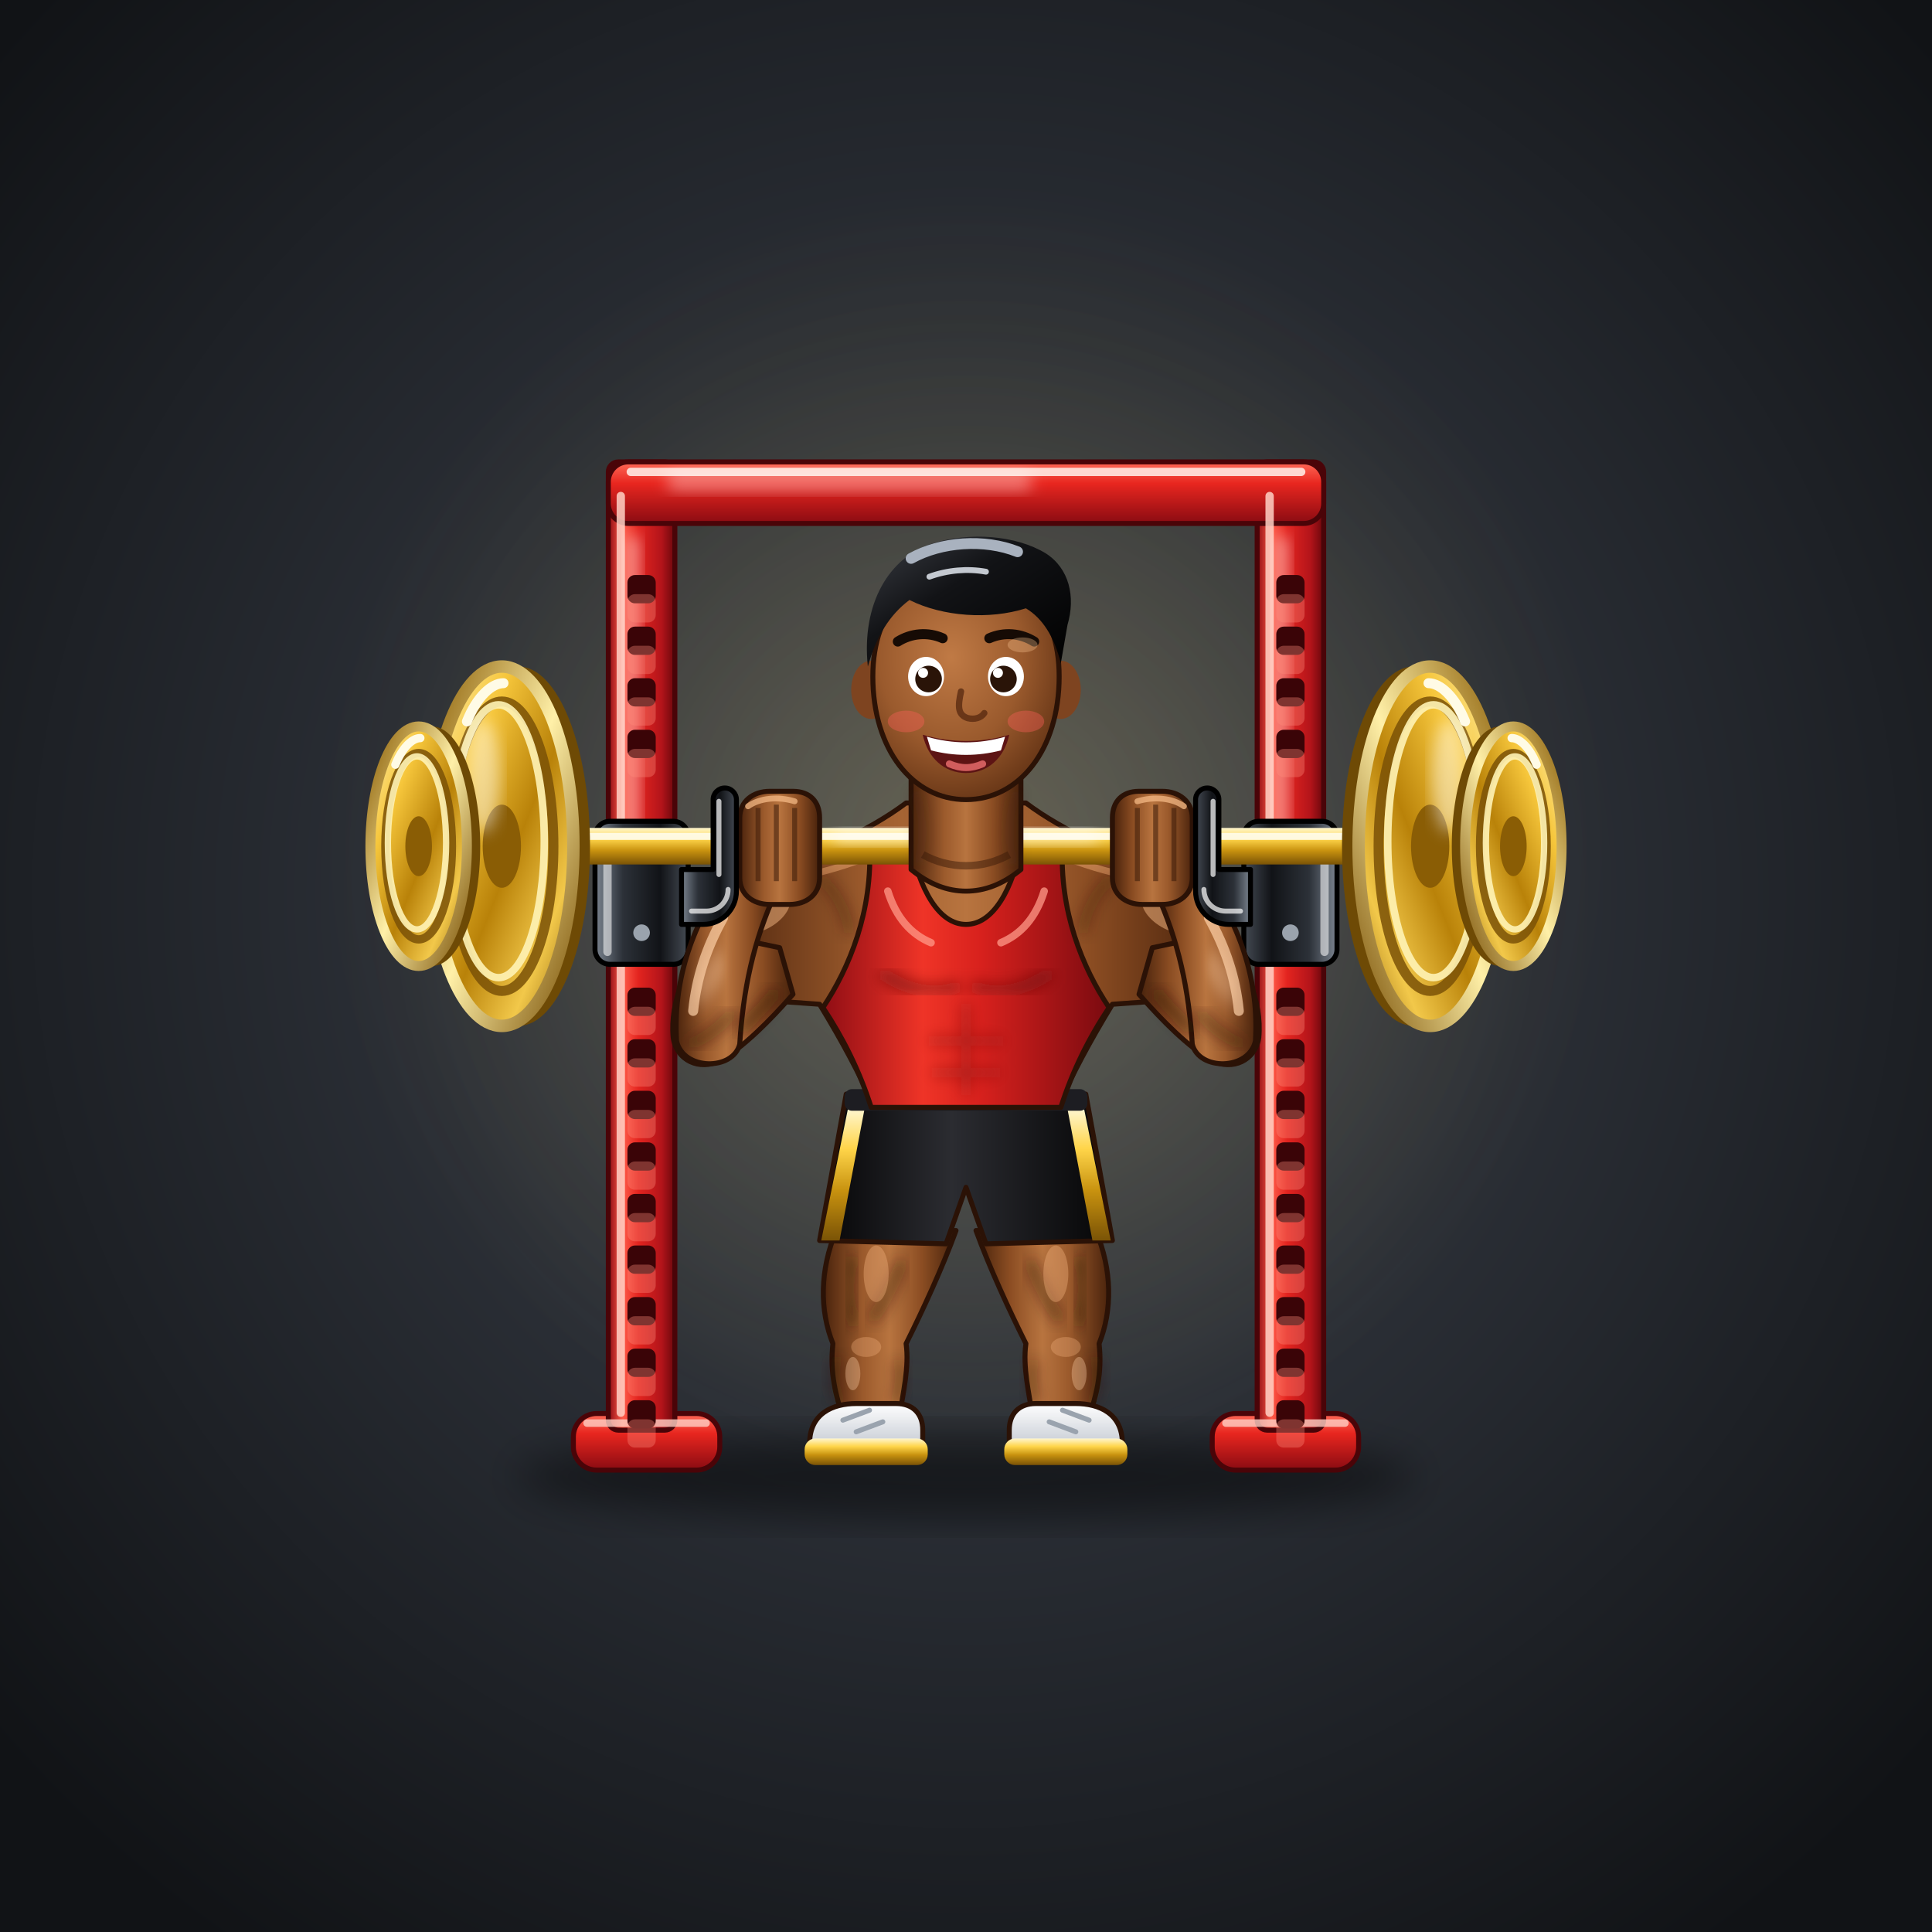
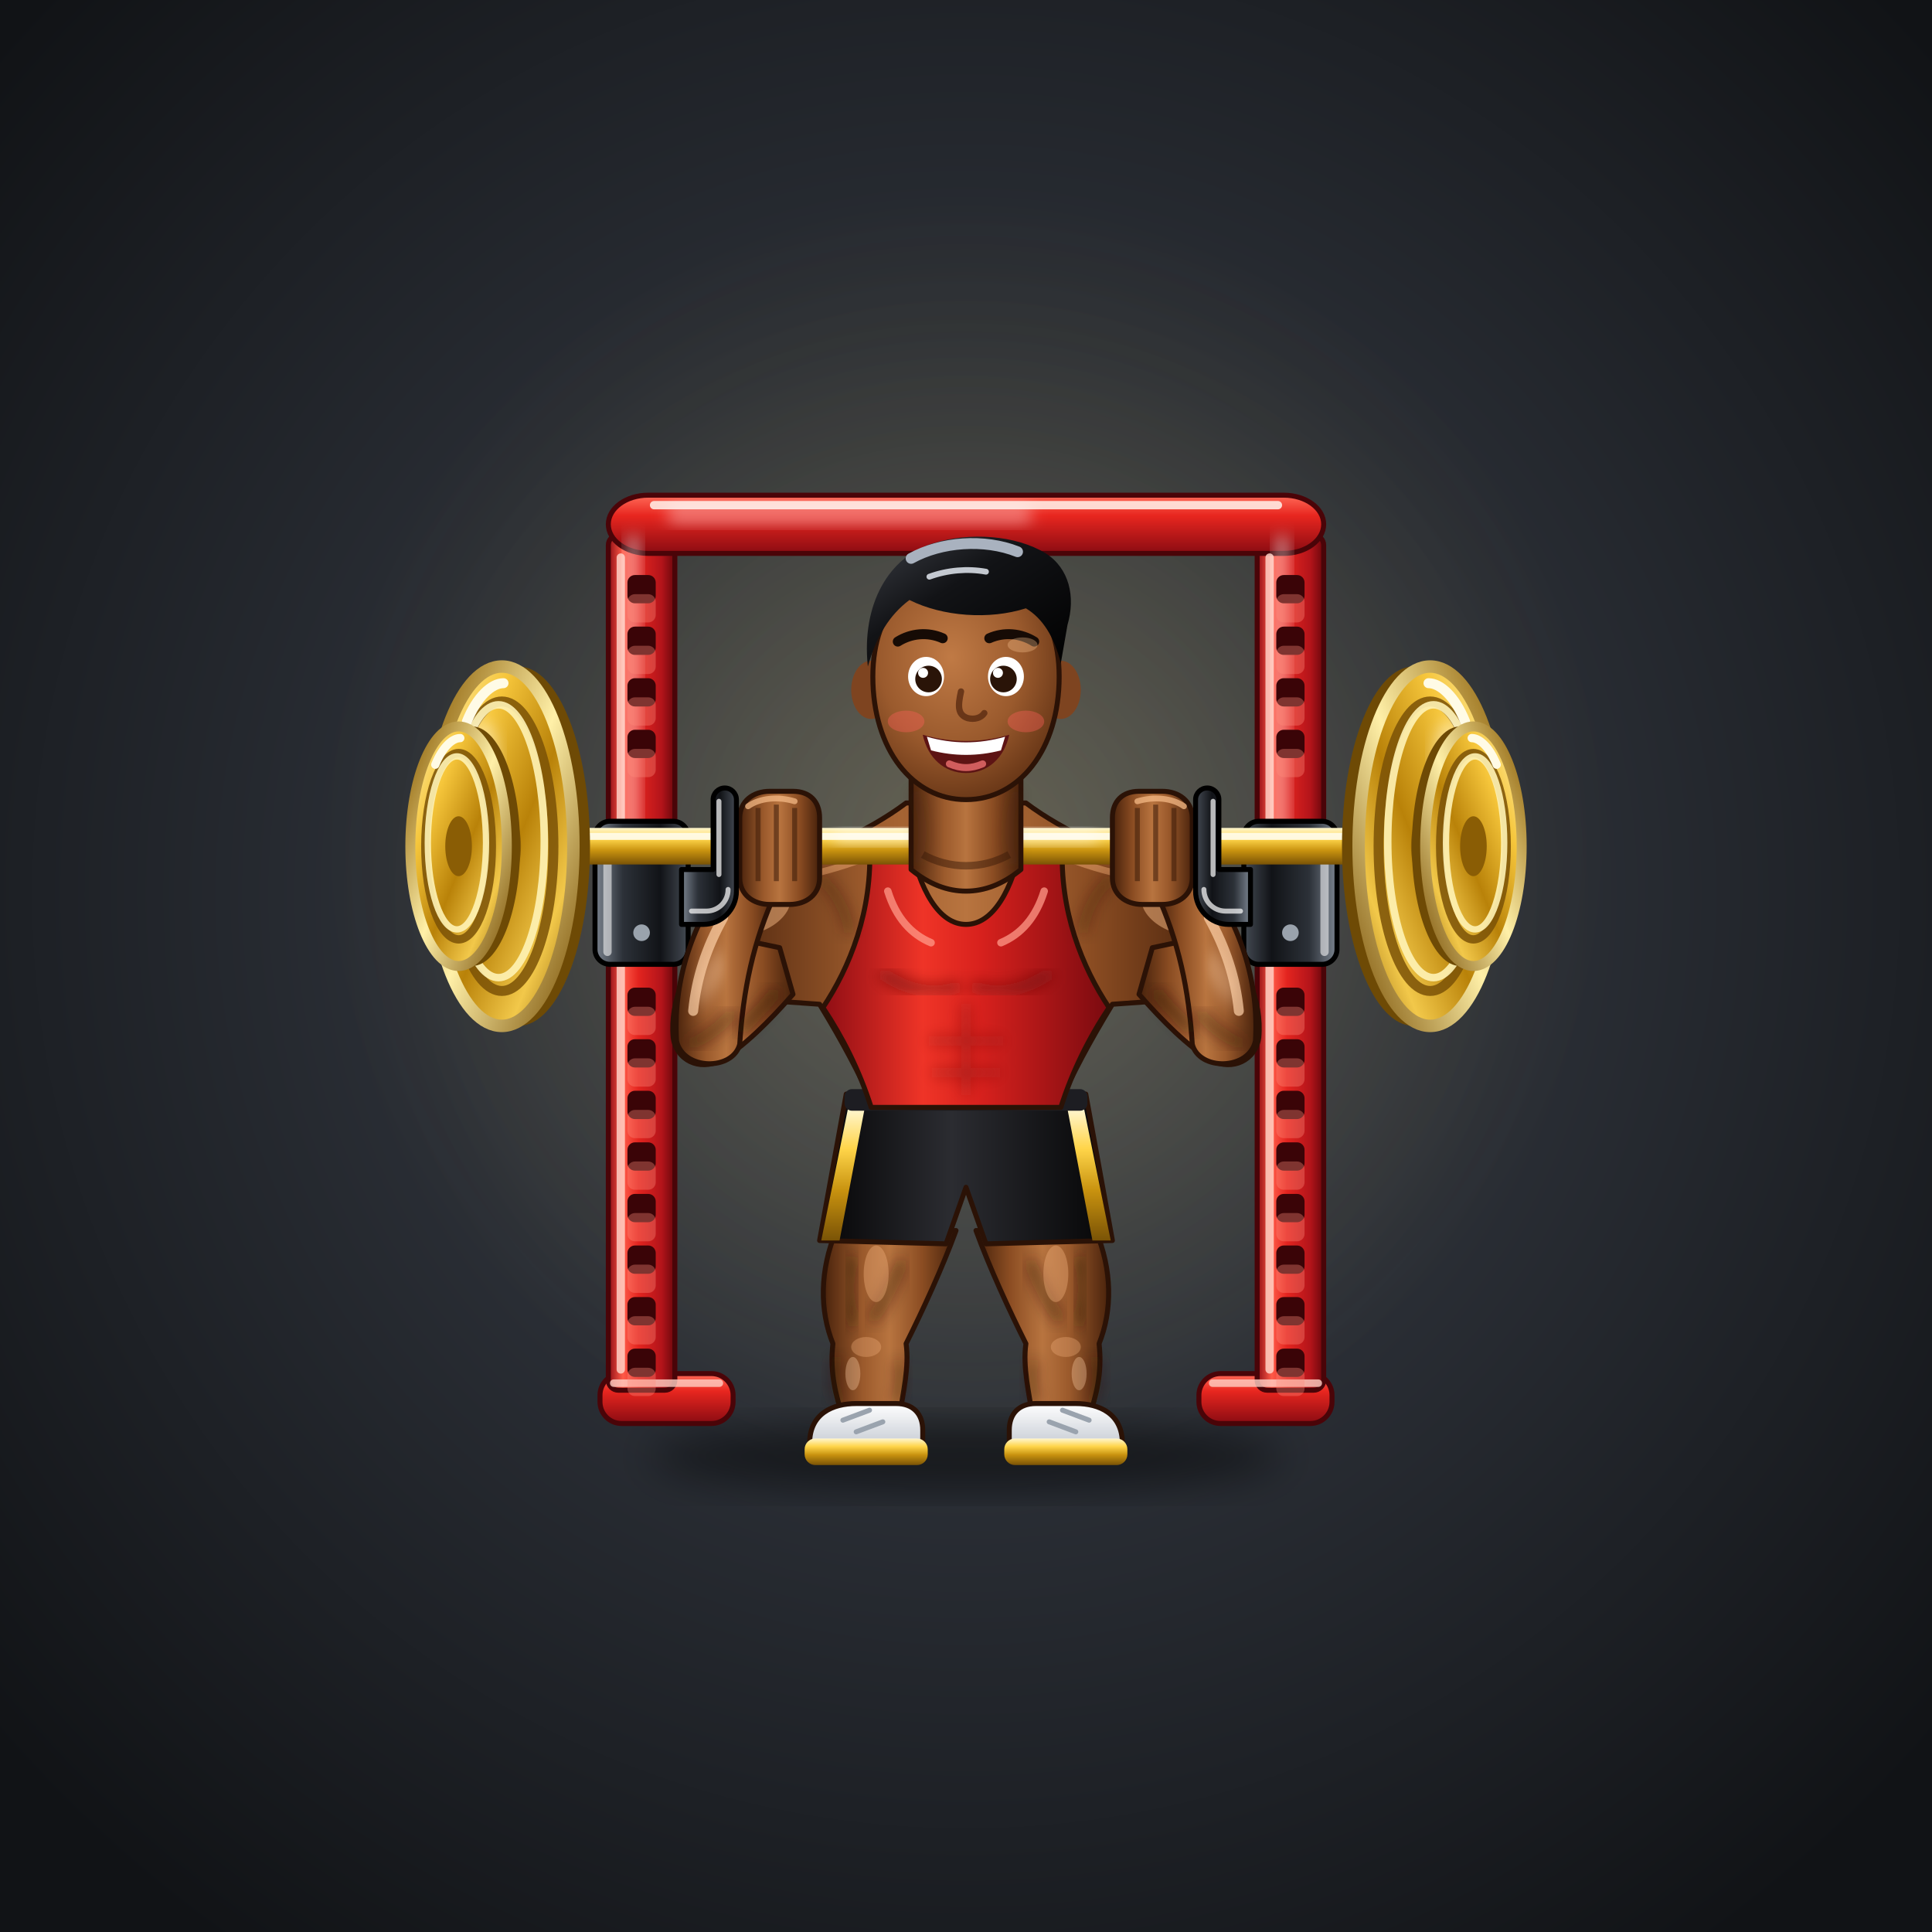
<svg xmlns="http://www.w3.org/2000/svg" viewBox="0 0 108 108" width="108" height="108">
  <defs>
    <radialGradient id="hgBg" cx="54" cy="50" r="72" gradientUnits="userSpaceOnUse">
      <stop offset="0" stop-color="#4b5059" />
      <stop offset=".45" stop-color="#2a2e35" />
      <stop offset="1" stop-color="#111316" />
    </radialGradient>
    <linearGradient id="hgRed" x1="0" y1="0" x2="1" y2="0">
      <stop offset="0" stop-color="#8e0c13" />
      <stop offset=".22" stop-color="#ff5a48" />
      <stop offset=".45" stop-color="#e3241f" />
      <stop offset=".8" stop-color="#b3141a" />
      <stop offset="1" stop-color="#6a070c" />
    </linearGradient>
    <linearGradient id="hgRedH" x1="0" y1="0" x2="0" y2="1">
      <stop offset="0" stop-color="#ff6a58" />
      <stop offset=".35" stop-color="#e8261f" />
      <stop offset="1" stop-color="#8a0b12" />
    </linearGradient>
    <linearGradient id="hgHook" x1="0" y1="0" x2="1" y2="0">
      <stop offset="0" stop-color="#7b8490" />
      <stop offset=".3" stop-color="#2c3138" />
      <stop offset=".7" stop-color="#111317" />
      <stop offset="1" stop-color="#454b54" />
    </linearGradient>
    <linearGradient id="hgSteel" x1="0" y1="0" x2="0" y2="1">
      <stop offset="0" stop-color="#ffffff" />
      <stop offset=".45" stop-color="#c3cad3" />
      <stop offset="1" stop-color="#6b7480" />
    </linearGradient>
    <linearGradient id="hgGoldBar" x1="0" y1="0" x2="0" y2="1">
      <stop offset="0" stop-color="#fff6cf" />
      <stop offset=".3" stop-color="#ffd54a" />
      <stop offset=".62" stop-color="#c8920f" />
      <stop offset="1" stop-color="#7a5306" />
    </linearGradient>
    <linearGradient id="hgGold" x1="0" y1="0" x2="1" y2="1">
      <stop offset="0" stop-color="#fff3b8" />
      <stop offset=".28" stop-color="#f6c63b" />
      <stop offset=".55" stop-color="#b98209" />
      <stop offset=".78" stop-color="#f2c84a" />
      <stop offset="1" stop-color="#8a5d05" />
    </linearGradient>
    <linearGradient id="hgGoldRim" x1="0" y1="0" x2="1" y2="1">
      <stop offset="0" stop-color="#8a5d05" />
      <stop offset=".5" stop-color="#fff0a8" />
      <stop offset="1" stop-color="#7a5106" />
    </linearGradient>
    <linearGradient id="hgSkin" x1="0" y1="0" x2="1" y2="0">
      <stop offset="0" stop-color="#4a230c" />
      <stop offset=".3" stop-color="#9b5a2c" />
      <stop offset=".5" stop-color="#b8743f" />
      <stop offset=".75" stop-color="#8a4c22" />
      <stop offset="1" stop-color="#46210b" />
    </linearGradient>
    <radialGradient id="hgFace" cx=".42" cy=".38" r=".7">
      <stop offset="0" stop-color="#c07a45" />
      <stop offset=".55" stop-color="#9a5a2d" />
      <stop offset="1" stop-color="#5e2f12" />
    </radialGradient>
    <linearGradient id="hgTank" x1="0" y1="0" x2="1" y2="0">
      <stop offset="0" stop-color="#8f0d14" />
      <stop offset=".35" stop-color="#ef3427" />
      <stop offset=".55" stop-color="#d8211d" />
      <stop offset="1" stop-color="#7a0a10" />
    </linearGradient>
    <linearGradient id="hgShorts" x1="0" y1="0" x2="1" y2="0">
      <stop offset="0" stop-color="#050506" />
      <stop offset=".45" stop-color="#2b2c31" />
      <stop offset="1" stop-color="#050506" />
    </linearGradient>
    <linearGradient id="hgHair" x1="0" y1="0" x2="1" y2="1">
      <stop offset="0" stop-color="#3a3d44" />
      <stop offset=".4" stop-color="#121316" />
      <stop offset="1" stop-color="#000" />
    </linearGradient>
    <linearGradient id="hgShoe" x1="0" y1="0" x2="0" y2="1">
      <stop offset="0" stop-color="#ffffff" />
      <stop offset="1" stop-color="#c9ced6" />
    </linearGradient>
    <radialGradient id="hgGlow" cx="54" cy="47" r="36" gradientUnits="userSpaceOnUse">
      <stop offset="0" stop-color="#ffd54a" stop-opacity=".16" />
      <stop offset="1" stop-color="#ffd54a" stop-opacity="0" />
    </radialGradient>
    <filter id="hgSoft" x="-20%" y="-20%" width="140%" height="140%">
      <feGaussianBlur stdDeviation=".45" />
    </filter>
    <filter id="hgShadow" x="-20%" y="-20%" width="140%" height="140%">
      <feGaussianBlur stdDeviation="1.2" />
    </filter>
  </defs>
  <g id="hgBack">
    <rect width="108" height="108" fill="url(#hgBg)" />
    <rect width="108" height="108" fill="url(#hgGlow)" />
  </g>
  <g id="hgFore" transform="translate(54 54) scale(.93) translate(-54 -52.9)">
-     <ellipse cx="54" cy="83.6" rx="27" ry="2.6" fill="#000" opacity=".45" filter="url(#hgShadow)" />
+     <ellipse cx="54" cy="82.4" rx="19" ry="2.1" fill="#000" opacity=".45" filter="url(#hgShadow)" />
    <g id="hgRack">
-       <rect x="30.4" y="79.8" width="8.8" height="3.4" rx="1.4" fill="url(#hgRedH)" stroke="#4a0408" stroke-width=".3" />
-       <rect x="68.8" y="79.8" width="8.8" height="3.4" rx="1.4" fill="url(#hgRedH)" stroke="#4a0408" stroke-width=".3" />
-       <rect x="32.5" y="22.6" width="4" height="58.2" rx=".6" fill="url(#hgRed)" stroke="#4a0408" stroke-width=".3" />
-       <rect x="71.5" y="22.6" width="4" height="58.2" rx=".6" fill="url(#hgRed)" stroke="#4a0408" stroke-width=".3" />
-       <rect x="32.5" y="22.6" width="43" height="3.7" rx="1.2" fill="url(#hgRedH)" stroke="#4a0408" stroke-width=".3" />
-       <rect x="33.6" y="22.95" width="40.8" height=".5" rx=".25" fill="#ffe1d9" opacity=".95" />
-       <rect x="36" y="23.1" width="22" height="1.3" rx=".65" fill="#fff" opacity=".35" filter="url(#hgSoft)" />
-       <rect x="33" y="24.4" width=".5" height="55.6" rx=".25" fill="#ffd0c4" opacity=".85" />
-       <rect x="72" y="24.4" width=".5" height="55.6" rx=".25" fill="#ffd0c4" opacity=".85" />
+       <rect x="32" y="77.4" width="8" height="3" rx="1.3" fill="url(#hgRedH)" stroke="#4a0408" stroke-width=".3" />
+       <rect x="68" y="77.4" width="8" height="3" rx="1.3" fill="url(#hgRedH)" stroke="#4a0408" stroke-width=".3" />
+       <rect x="32.5" y="27" width="4" height="51.4" rx=".6" fill="url(#hgRed)" stroke="#4a0408" stroke-width=".3" />
+       <rect x="71.5" y="27" width="4" height="51.4" rx=".6" fill="url(#hgRed)" stroke="#4a0408" stroke-width=".3" />
+       <rect x="32.5" y="24.6" width="43" height="3.5" rx="2.4" fill="url(#hgRedH)" stroke="#4a0408" stroke-width=".3" />
+       <rect x="35" y="24.95" width="38" height=".5" rx=".25" fill="#ffe1d9" opacity=".95" />
+       <rect x="36" y="25.1" width="22" height="1.3" rx=".65" fill="#fff" opacity=".35" filter="url(#hgSoft)" />
+       <rect x="33" y="28.1" width=".5" height="49.3" rx=".25" fill="#ffd0c4" opacity=".85" />
+       <rect x="72" y="28.1" width=".5" height="49.3" rx=".25" fill="#ffd0c4" opacity=".85" />
      <rect x="33.5" y="27" width="1" height="20" rx=".5" fill="#fff" opacity=".4" filter="url(#hgSoft)" />
      <rect x="72.5" y="27" width="1" height="20" rx=".5" fill="#fff" opacity=".4" filter="url(#hgSoft)" />
-       <rect x="31" y="80.15" width="7.6" height=".45" rx=".22" fill="#ffd0c4" opacity=".8" />
-       <rect x="69.4" y="80.15" width="7.6" height=".45" rx=".22" fill="#ffd0c4" opacity=".8" />
+       <rect x="32.6" y="77.75" width="6.8" height=".45" rx=".22" fill="#ffd0c4" opacity=".8" />
+       <rect x="68.6" y="77.75" width="6.8" height=".45" rx=".22" fill="#ffd0c4" opacity=".8" />
      <g fill="#3a0407">
        <rect x="33.65" y="29.40" width="1.7" height="1.7" rx=".45" />
        <rect x="33.65" y="32.50" width="1.7" height="1.7" rx=".45" />
        <rect x="33.65" y="35.60" width="1.7" height="1.7" rx=".45" />
        <rect x="33.65" y="38.70" width="1.7" height="1.7" rx=".45" />
        <rect x="33.65" y="54.20" width="1.7" height="1.7" rx=".45" />
        <rect x="33.65" y="57.30" width="1.7" height="1.7" rx=".45" />
        <rect x="33.65" y="60.40" width="1.7" height="1.7" rx=".45" />
        <rect x="33.65" y="63.50" width="1.7" height="1.7" rx=".45" />
        <rect x="33.65" y="66.60" width="1.7" height="1.7" rx=".45" />
        <rect x="33.65" y="69.70" width="1.7" height="1.7" rx=".45" />
        <rect x="33.65" y="72.80" width="1.7" height="1.7" rx=".45" />
        <rect x="33.65" y="75.90" width="1.7" height="1.7" rx=".45" />
-         <rect x="33.65" y="79.00" width="1.7" height="1.7" rx=".45" />
        <rect x="72.65" y="29.40" width="1.7" height="1.7" rx=".45" />
        <rect x="72.65" y="32.50" width="1.7" height="1.7" rx=".45" />
        <rect x="72.65" y="35.60" width="1.7" height="1.7" rx=".45" />
        <rect x="72.65" y="38.70" width="1.7" height="1.7" rx=".45" />
        <rect x="72.65" y="54.20" width="1.7" height="1.7" rx=".45" />
        <rect x="72.65" y="57.30" width="1.7" height="1.7" rx=".45" />
        <rect x="72.65" y="60.40" width="1.7" height="1.7" rx=".45" />
        <rect x="72.65" y="63.50" width="1.7" height="1.7" rx=".45" />
        <rect x="72.65" y="66.60" width="1.7" height="1.7" rx=".45" />
        <rect x="72.65" y="69.70" width="1.7" height="1.7" rx=".45" />
        <rect x="72.65" y="72.80" width="1.7" height="1.7" rx=".45" />
        <rect x="72.65" y="75.90" width="1.7" height="1.7" rx=".45" />
-         <rect x="72.65" y="79.00" width="1.7" height="1.7" rx=".45" />
      </g>
      <g fill="#ff8b7a" opacity=".35" transform="translate(0 1.15)">
        <rect x="33.65" y="29.40" width="1.7" height="1.7" rx=".45" />
        <rect x="33.65" y="32.50" width="1.7" height="1.7" rx=".45" />
        <rect x="33.65" y="35.60" width="1.7" height="1.7" rx=".45" />
        <rect x="33.65" y="38.70" width="1.7" height="1.7" rx=".45" />
        <rect x="33.65" y="54.20" width="1.7" height="1.7" rx=".45" />
        <rect x="33.65" y="57.30" width="1.7" height="1.7" rx=".45" />
        <rect x="33.65" y="60.40" width="1.7" height="1.7" rx=".45" />
        <rect x="33.65" y="63.50" width="1.7" height="1.7" rx=".45" />
        <rect x="33.65" y="66.60" width="1.7" height="1.7" rx=".45" />
        <rect x="33.65" y="69.70" width="1.7" height="1.7" rx=".45" />
        <rect x="33.65" y="72.80" width="1.7" height="1.7" rx=".45" />
        <rect x="33.65" y="75.90" width="1.7" height="1.7" rx=".45" />
-         <rect x="33.65" y="79.00" width="1.7" height="1.7" rx=".45" />
        <rect x="72.65" y="29.40" width="1.7" height="1.7" rx=".45" />
        <rect x="72.65" y="32.50" width="1.7" height="1.7" rx=".45" />
        <rect x="72.65" y="35.60" width="1.7" height="1.7" rx=".45" />
        <rect x="72.65" y="38.70" width="1.7" height="1.7" rx=".45" />
        <rect x="72.65" y="54.20" width="1.7" height="1.7" rx=".45" />
        <rect x="72.65" y="57.30" width="1.7" height="1.7" rx=".45" />
        <rect x="72.65" y="60.40" width="1.7" height="1.7" rx=".45" />
        <rect x="72.65" y="63.50" width="1.7" height="1.7" rx=".45" />
        <rect x="72.65" y="66.60" width="1.7" height="1.7" rx=".45" />
        <rect x="72.65" y="69.70" width="1.7" height="1.7" rx=".45" />
        <rect x="72.65" y="72.80" width="1.7" height="1.7" rx=".45" />
        <rect x="72.65" y="75.90" width="1.7" height="1.7" rx=".45" />
-         <rect x="72.65" y="79.00" width="1.7" height="1.7" rx=".45" />
      </g>
    </g>
    <g id="hgHooks">
      <g id="hgHookL">
        <rect x="31.7" y="44.2" width="5.6" height="8.6" rx=".9" fill="url(#hgHook)" stroke="#000" stroke-width=".3" />
        <rect x="32.2" y="44.7" width=".5" height="7.6" rx=".25" fill="#fff" opacity=".55" />
        <circle cx="34.5" cy="50.9" r=".5" fill="#9aa3ad" />
      </g>
      <use href="#hgHookL" transform="matrix(-1 0 0 1 108 0)" />
    </g>
    <g id="hgFig">
      <g id="hgLegs">
        <g id="hgLegL">
          <path d="M46.2 68.8c-1 2.4-1 4.8-.2 6.8-.2 1.8.2 3.2.6 4.4h3.4c.2-1.4.6-3 .4-4.4 1-2 2.2-4.6 3-6.8z" fill="url(#hgSkin)" stroke="#2b1206" stroke-width=".3" stroke-linejoin="round" />
          <path d="M47.2 70.4c-.5 1.5-.4 2.9.2 4.1" stroke="#2a1003" stroke-width=".7" fill="none" opacity=".7" filter="url(#hgSoft)" />
          <path d="M50.2 70.6c-.6 1.5-1.2 2.7-1.9 3.6" stroke="#2a1003" stroke-width=".6" fill="none" opacity=".6" filter="url(#hgSoft)" />
          <ellipse cx="48.6" cy="71.4" rx=".75" ry="1.7" fill="#f0b07a" opacity=".4" />
          <ellipse cx="48" cy="75.8" rx=".9" ry=".6" fill="#f0b07a" opacity=".35" />
          <path d="M46.3 76.4c-.3 1-.2 2 .2 2.8M49.9 76.6c.2.9.1 1.8-.2 2.6" stroke="#2a1003" stroke-width=".45" fill="none" opacity=".55" filter="url(#hgSoft)" />
          <ellipse cx="47.2" cy="77.4" rx=".45" ry="1" fill="#ffd2a8" opacity=".35" />
          <path d="M44.6 81.6c0-1.8 1.4-2.4 2.8-2.4h2.4c1 0 1.6.6 1.6 1.6v.8z" fill="url(#hgShoe)" stroke="#2b1206" stroke-width=".3" stroke-linejoin="round" />
          <path d="M46.6 80.2l1.6-.6M47.4 80.9l1.6-.6" stroke="#9aa3ae" stroke-width=".3" stroke-linecap="round" />
          <rect x="44.3" y="81.3" width="7.4" height="1.6" rx=".65" fill="url(#hgGoldBar)" />
        </g>
        <use href="#hgLegL" transform="matrix(-1 0 0 1 108 0)" />
      </g>
      <g id="hgUpper">
        <path d="M46.8 60.6h14.4l1.6 8.8-7.6.2-1.2-3.4-1.2 3.4-7.6-.2z" fill="url(#hgShorts)" stroke="#2b1206" stroke-width=".3" stroke-linejoin="round" />
        <path d="M46.9 61.5l-1.6 7.9h1.1l1.5-7.9zM61.1 61.5l1.6 7.9h-1.1l-1.5-7.9z" fill="url(#hgGoldBar)" />
        <rect x="46.7" y="60.3" width="14.6" height="1.3" rx=".45" fill="#1d1d22" />
        <path d="M50.4 43.1c-2.4 1.8-5.4 3-7.6 3.7-3 .8-4.2 2.8-4 4.8.2 2 1.8 3.2 3.6 3.4l2.8.2c1.4 2.3 2.4 4.2 3.2 6h11.2c.8-1.8 1.8-3.7 3.2-6l2.8-.2c1.8-.2 3.4-1.4 3.6-3.4.2-2-1-4-4-4.8-2.2-.7-5.2-1.9-7.6-3.7z" fill="url(#hgSkin)" stroke="#2b1206" stroke-width=".3" stroke-linejoin="round" />
        <path d="M48.2 45.6l2.4-.3c.6 3.1 1.8 5.1 3.4 5.1s2.8-2 3.4-5.1l2.4.3c-.2 4 1.2 7.4 2.8 9.8-1.2 1.8-2.2 3.8-2.9 6H48.3c-.7-2.2-1.7-4.2-2.9-6 1.6-2.4 3-5.8 2.8-9.8z" fill="url(#hgTank)" stroke="#2b1206" stroke-width=".3" stroke-linejoin="round" />
        <path d="M48.9 53.3c1.7 1.2 3.5 1.4 4.7.8M59.1 53.3c-1.7 1.2-3.5 1.4-4.7.8" stroke="#6d0910" stroke-width=".6" fill="none" opacity=".8" filter="url(#hgSoft)" />
        <path d="M54 55.2v5.4M51.8 57.4h4.4M52 59.3h4" stroke="#7d0a10" stroke-width=".45" fill="none" opacity=".55" filter="url(#hgSoft)" />
        <path d="M49.3 48.4c.5 1.6 1.4 2.6 2.6 3.1M58.7 48.4c-.5 1.6-1.4 2.6-2.6 3.1" stroke="#ff9a88" stroke-width=".45" fill="none" opacity=".75" stroke-linecap="round" />
        <ellipse cx="41.7" cy="49.6" rx="1.9" ry="1.1" fill="#f4b884" opacity=".5" transform="rotate(-30 41.7 49.6)" />
        <ellipse cx="66.3" cy="49.6" rx="1.9" ry="1.1" fill="#f4b884" opacity=".5" transform="rotate(30 66.3 49.6)" />
        <path d="M45.1 47.3c1.6-.4 3-.9 4.2-1.5M62.9 47.3c-1.6-.4-3-.9-4.2-1.5" stroke="#e8a36b" stroke-width=".4" fill="none" opacity=".55" stroke-linecap="round" />
        <path d="M40.6 48.6c-.9 1.3-1.2 2.9-1 4.4M67.4 48.6c.9 1.3 1.2 2.9 1 4.4" stroke="#2a1003" stroke-width=".55" fill="none" opacity=".55" filter="url(#hgSoft)" />
        <path d="M45.2 47.6c1 .8 1.6 2 1.8 3.3M62.8 47.6c-1 .8-1.6 2-1.8 3.3" stroke="#2a1003" stroke-width=".5" fill="none" opacity=".5" filter="url(#hgSoft)" />
        <g id="hgArmL">
          <path d="M39 51c-1.8 1.6-2.8 4-2.6 6.2.2 1.4 1.6 2 2.8 1.4 1.4-.8 3-2.4 4.4-4l-.8-2.8z" fill="url(#hgSkin)" stroke="#2b1206" stroke-width=".3" stroke-linejoin="round" />
          <path d="M36.6 57.4c-.2-3.4.8-6.8 3-9.8l3 .8c-1.4 3-2 6-2.2 9.2-.4 1.6-3.4 1.6-3.8-.2z" fill="url(#hgSkin)" stroke="#2b1206" stroke-width=".3" stroke-linejoin="round" />
          <path d="M37.6 55.6c.2-2 .8-3.8 1.8-5.6" stroke="#ffd2a8" stroke-width=".6" fill="none" opacity=".7" stroke-linecap="round" />
          <path d="M37.4 57.6c.9-.3 1.8-1 2.6-1.9" stroke="#2a1003" stroke-width=".55" fill="none" opacity=".6" filter="url(#hgSoft)" />
          <ellipse cx="38.6" cy="53.6" rx=".7" ry="1.6" fill="#ffd2a8" opacity=".35" transform="rotate(25 38.6 53.6)" filter="url(#hgSoft)" />
          <path d="M40.4 56.8c.8-.8 1.6-1.6 2.2-2.4" stroke="#2a1003" stroke-width=".6" fill="none" opacity=".65" filter="url(#hgSoft)" />
        </g>
        <use href="#hgArmL" transform="matrix(-1 0 0 1 108 0)" />
        <g id="hgBar">
-           <rect x="18.8" y="44.6" width="70.4" height="2.2" rx="1.1" fill="url(#hgGoldBar)" />
-           <rect x="19.6" y="44.9" width="68.8" height=".42" rx=".21" fill="#fffbe6" opacity=".95" />
+           <rect x="21" y="44.6" width="66" height="2.2" rx="1.1" fill="url(#hgGoldBar)" />
+           <rect x="21.8" y="44.9" width="64.4" height=".42" rx=".21" fill="#fffbe6" opacity=".95" />
          <rect x="46" y="44.7" width="16" height=".9" rx=".45" fill="#fff" opacity=".5" filter="url(#hgSoft)" />
          <g id="hgPlates">
            <g id="hgPL">
-               <rect x="18.4" y="44.05" width="12.6" height="3.3" rx="1.2" fill="url(#hgGoldBar)" />
+               <rect x="20.8" y="44.05" width="10.2" height="3.3" rx="1.2" fill="url(#hgGoldBar)" />
              <ellipse cx="27.1" cy="45.7" rx="4.3" ry="10.8" fill="#6e4a05" />
              <ellipse cx="26.1" cy="45.7" rx="4.3" ry="10.8" fill="url(#hgGold)" />
              <ellipse cx="26.1" cy="45.7" rx="4.3" ry="10.8" fill="none" stroke="url(#hgGoldRim)" stroke-width=".75" />
              <ellipse cx="26.1" cy="45.7" rx="3.1" ry="8.7" fill="none" stroke="#7a5106" stroke-width=".6" opacity=".85" />
              <ellipse cx="25.9" cy="45.4" rx="2.75" ry="8.2" fill="none" stroke="#fff3b5" stroke-width=".45" opacity=".9" />
              <ellipse cx="26.1" cy="45.7" rx="1.15" ry="2.5" fill="#8a5d05" />
              <path d="M24 38.2c.6-1.5 1.5-2.3 2.2-2.3" stroke="#fffbe6" stroke-width=".6" fill="none" stroke-linecap="round" />
              <ellipse cx="25" cy="41.5" rx="1" ry="3.4" fill="#fff" opacity=".45" filter="url(#hgSoft)" />
-               <ellipse cx="21.9" cy="45.7" rx="2.9" ry="7.2" fill="#6e4a05" />
-               <ellipse cx="21.1" cy="45.7" rx="2.9" ry="7.2" fill="url(#hgGold)" />
-               <ellipse cx="21.1" cy="45.7" rx="2.9" ry="7.2" fill="none" stroke="url(#hgGoldRim)" stroke-width=".6" />
-               <ellipse cx="21.1" cy="45.7" rx="2" ry="5.6" fill="none" stroke="#7a5106" stroke-width=".5" opacity=".85" />
-               <ellipse cx="21" cy="45.5" rx="1.75" ry="5.2" fill="none" stroke="#fff3b5" stroke-width=".38" opacity=".9" />
-               <ellipse cx="21.1" cy="45.7" rx=".8" ry="1.8" fill="#8a5d05" />
-               <path d="M19.7 40.8c.4-1 1-1.6 1.5-1.6" stroke="#fffbe6" stroke-width=".5" fill="none" stroke-linecap="round" />
+               <ellipse cx="24.3" cy="45.7" rx="2.9" ry="7.2" fill="#6e4a05" />
+               <ellipse cx="23.5" cy="45.7" rx="2.9" ry="7.2" fill="url(#hgGold)" />
+               <ellipse cx="23.5" cy="45.7" rx="2.9" ry="7.2" fill="none" stroke="url(#hgGoldRim)" stroke-width=".6" />
+               <ellipse cx="23.5" cy="45.7" rx="2" ry="5.6" fill="none" stroke="#7a5106" stroke-width=".5" opacity=".85" />
+               <ellipse cx="23.4" cy="45.5" rx="1.75" ry="5.2" fill="none" stroke="#fff3b5" stroke-width=".38" opacity=".9" />
+               <ellipse cx="23.5" cy="45.7" rx=".8" ry="1.8" fill="#8a5d05" />
+               <path d="M22.1 40.8c.4-1 1-1.6 1.5-1.6" stroke="#fffbe6" stroke-width=".5" fill="none" stroke-linecap="round" />
            </g>
            <use href="#hgPL" transform="matrix(-1 0 0 1 108 0)" />
          </g>
        </g>
        <path d="M50.7 41.2h6.6v5.9c-1.1.9-2.2 1.3-3.3 1.3s-2.2-.4-3.3-1.3z" fill="url(#hgSkin)" stroke="#2b1206" stroke-width=".3" stroke-linejoin="round" />
        <path d="M50.9 42.4c.6 1.4.6 3 .2 4.4M57.1 42.4c-.6 1.4-.6 3-.2 4.4" stroke="#3a1a07" stroke-width=".4" fill="none" opacity=".35" filter="url(#hgSoft)" />
        <path d="M51.4 46.2c1.6.9 3.6.9 5.2 0" stroke="#3a1a07" stroke-width=".45" fill="none" opacity=".5" />
        <g id="hgHead">
          <ellipse cx="48.3" cy="36.3" rx="1.2" ry="1.75" fill="#7e4420" />
          <ellipse cx="59.7" cy="36.3" rx="1.2" ry="1.75" fill="#7e4420" />
          <path d="M48.4 35.5c0-4.2 2.5-6.4 5.6-6.4s5.6 2.2 5.6 6.4c0 4.4-2.4 7.4-5.6 7.4s-5.6-3-5.6-7.4z" fill="url(#hgFace)" stroke="#2b1206" stroke-width=".3" />
          <path d="M48.1 34.9c-.4-3.8 1.3-6.6 3.9-7.4 2.2-.7 5-.5 6.8.6 1.4.9 1.8 2.6 1.3 4.3l-.4 2.3c-.4-1.6-1.1-2.7-2.1-3.3-2.2.7-5 .5-7-.5-1.2.9-2 2.2-2.5 4z" fill="url(#hgHair)" />
          <path d="M50.7 28.4c1.8-1 4.4-1.2 6.4-.4" stroke="#a9b2bf" stroke-width=".65" fill="none" stroke-linecap="round" />
          <path d="M51.8 29.5c1.1-.4 2.3-.5 3.4-.3" stroke="#e2e8f0" stroke-width=".35" fill="none" stroke-linecap="round" opacity=".85" />
          <path class="hgCut" d="M49.9 33.4c.8-.5 1.8-.6 2.7-.2M55.4 33.2c.9-.4 1.9-.3 2.7.2" stroke="#160b05" stroke-width=".6" fill="none" stroke-linecap="round" />
          <ellipse class="hgCut" cx="51.6" cy="35.5" rx="1.08" ry="1.18" fill="#fff" />
          <ellipse class="hgCut" cx="56.4" cy="35.5" rx="1.08" ry="1.18" fill="#fff" />
          <circle cx="51.75" cy="35.65" r=".8" fill="#2a1408" />
          <circle cx="56.25" cy="35.65" r=".8" fill="#2a1408" />
          <circle cx="51.42" cy="35.28" r=".3" fill="#fff" />
          <circle cx="55.92" cy="35.28" r=".3" fill="#fff" />
          <path d="M53.7 36.4c-.2.9-.2 1.4.4 1.6.4.1.8 0 1-.3" stroke="#5a2a10" stroke-width=".38" fill="none" stroke-linecap="round" opacity=".8" />
          <ellipse cx="50.4" cy="38.2" rx="1.1" ry=".65" fill="#ff5f5a" opacity=".38" />
          <ellipse cx="57.6" cy="38.2" rx="1.1" ry=".65" fill="#ff5f5a" opacity=".38" />
          <path class="hgCut" d="M51.4 39c1.7.5 3.5.5 5.2 0-.3 1.4-1.3 2.3-2.6 2.3s-2.3-.9-2.6-2.3z" fill="#5d1414" />
          <path d="M51.65 39.12c1.6.45 3.1.45 4.7 0l-.25.82c-1.4.36-2.8.36-4.2 0z" fill="#fff" />
          <path d="M53 40.75c.7.3 1.3.3 2 0" stroke="#e46a6a" stroke-width=".42" fill="none" stroke-linecap="round" opacity=".85" />
          <ellipse cx="57.4" cy="33.6" rx=".9" ry=".45" fill="#f5c08c" opacity=".35" />
        </g>
        <g id="hgHands">
          <g id="hgHandL" transform="translate(1 0)">
            <path d="M39.4 44c0-1 .8-1.6 1.8-1.6h1.4c1 0 1.6.6 1.6 1.6v3.6c0 1-.8 1.6-1.8 1.6h-1.2c-1 0-1.8-.6-1.8-1.6z" fill="url(#hgSkin)" stroke="#2b1206" stroke-width=".3" stroke-linejoin="round" />
            <path d="M40.5 43.4v4.4M41.6 43.2v4.6M42.7 43.4v4.4" stroke="#3a1a07" stroke-width=".3" opacity=".55" />
            <path d="M39.9 43.3c.7-.5 1.8-.6 2.8-.3" stroke="#f4b884" stroke-width=".35" fill="none" opacity=".75" stroke-linecap="round" />
          </g>
          <use href="#hgHandL" transform="matrix(-1 0 0 1 108 0)" />
        </g>
      </g>
    </g>
    <g id="hgHookFront">
      <g id="hgLipL">
        <path d="M36.9 47.1h1.9v-4.2a.7 .7 0 0 1 1.4 0v5.5a2 2 0 0 1-2 2h-1.3z" fill="url(#hgHook)" stroke="#000" stroke-width=".3" stroke-linejoin="round" />
        <path d="M37.5 49.6h.9a1.3 1.3 0 0 0 1.3-1.3M39.15 43v4.4" stroke="#fff" stroke-width=".3" fill="none" opacity=".7" stroke-linecap="round" />
      </g>
      <use href="#hgLipL" transform="matrix(-1 0 0 1 108 0)" />
    </g>
  </g>
</svg>
